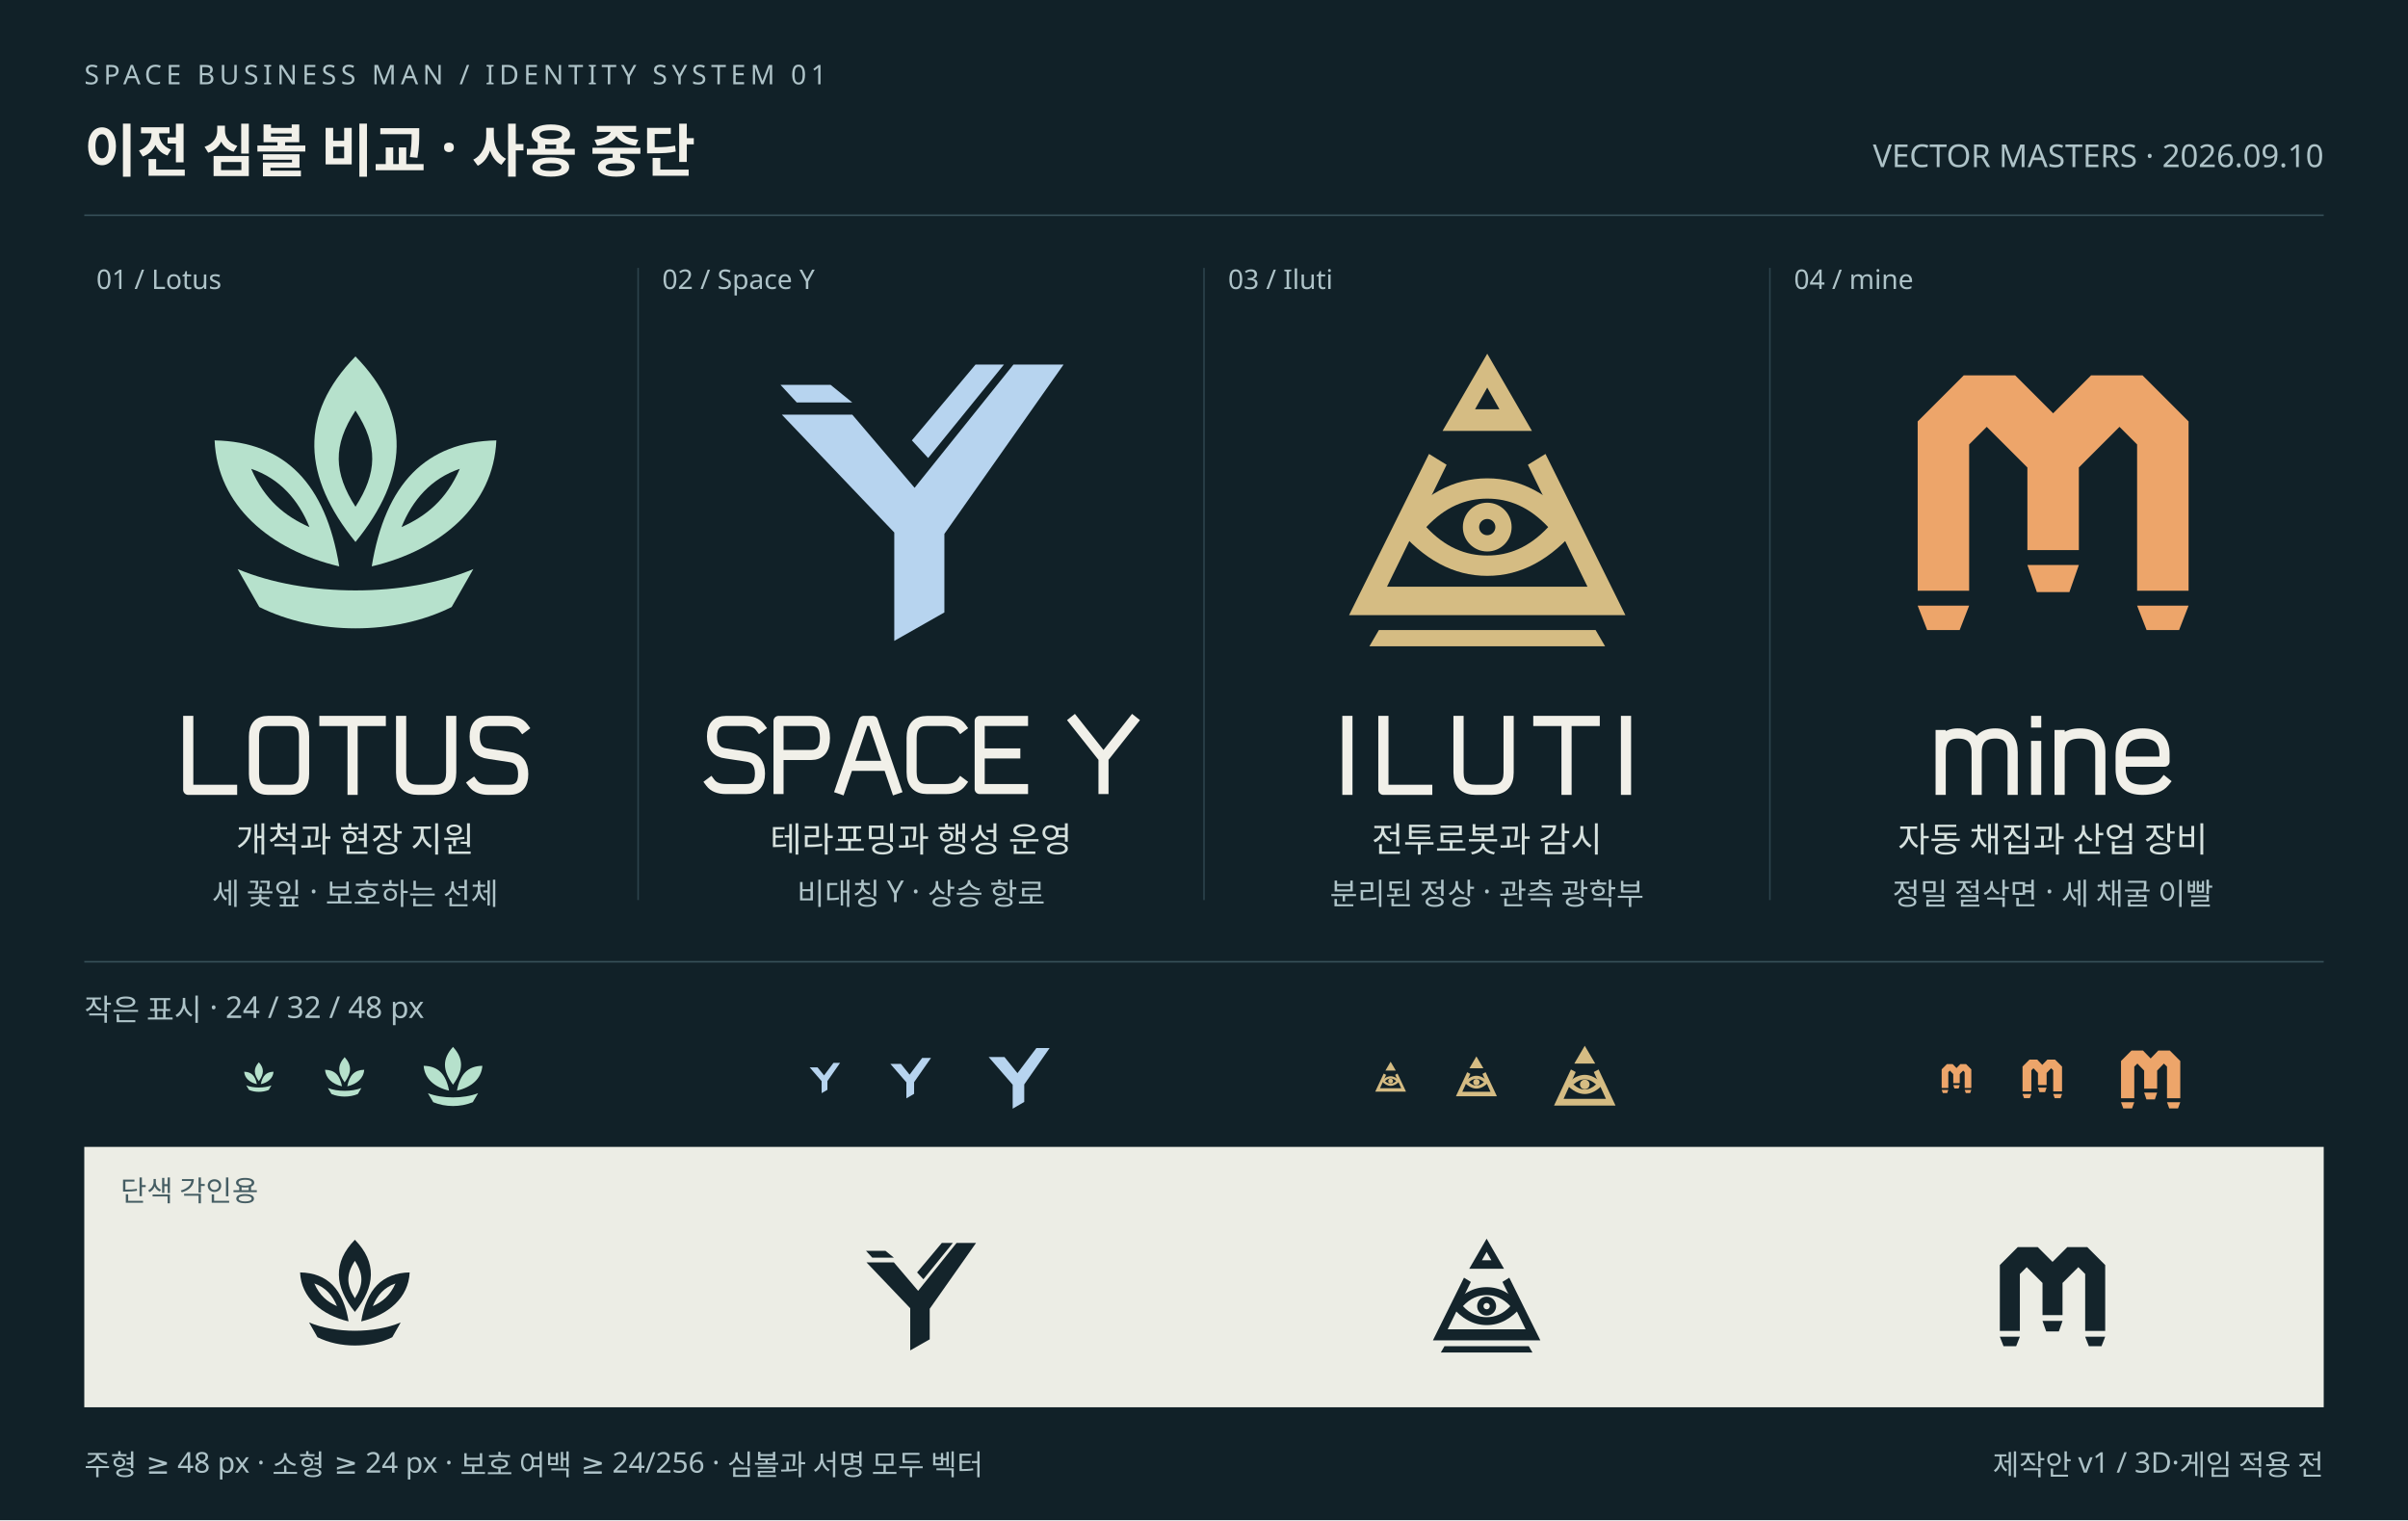
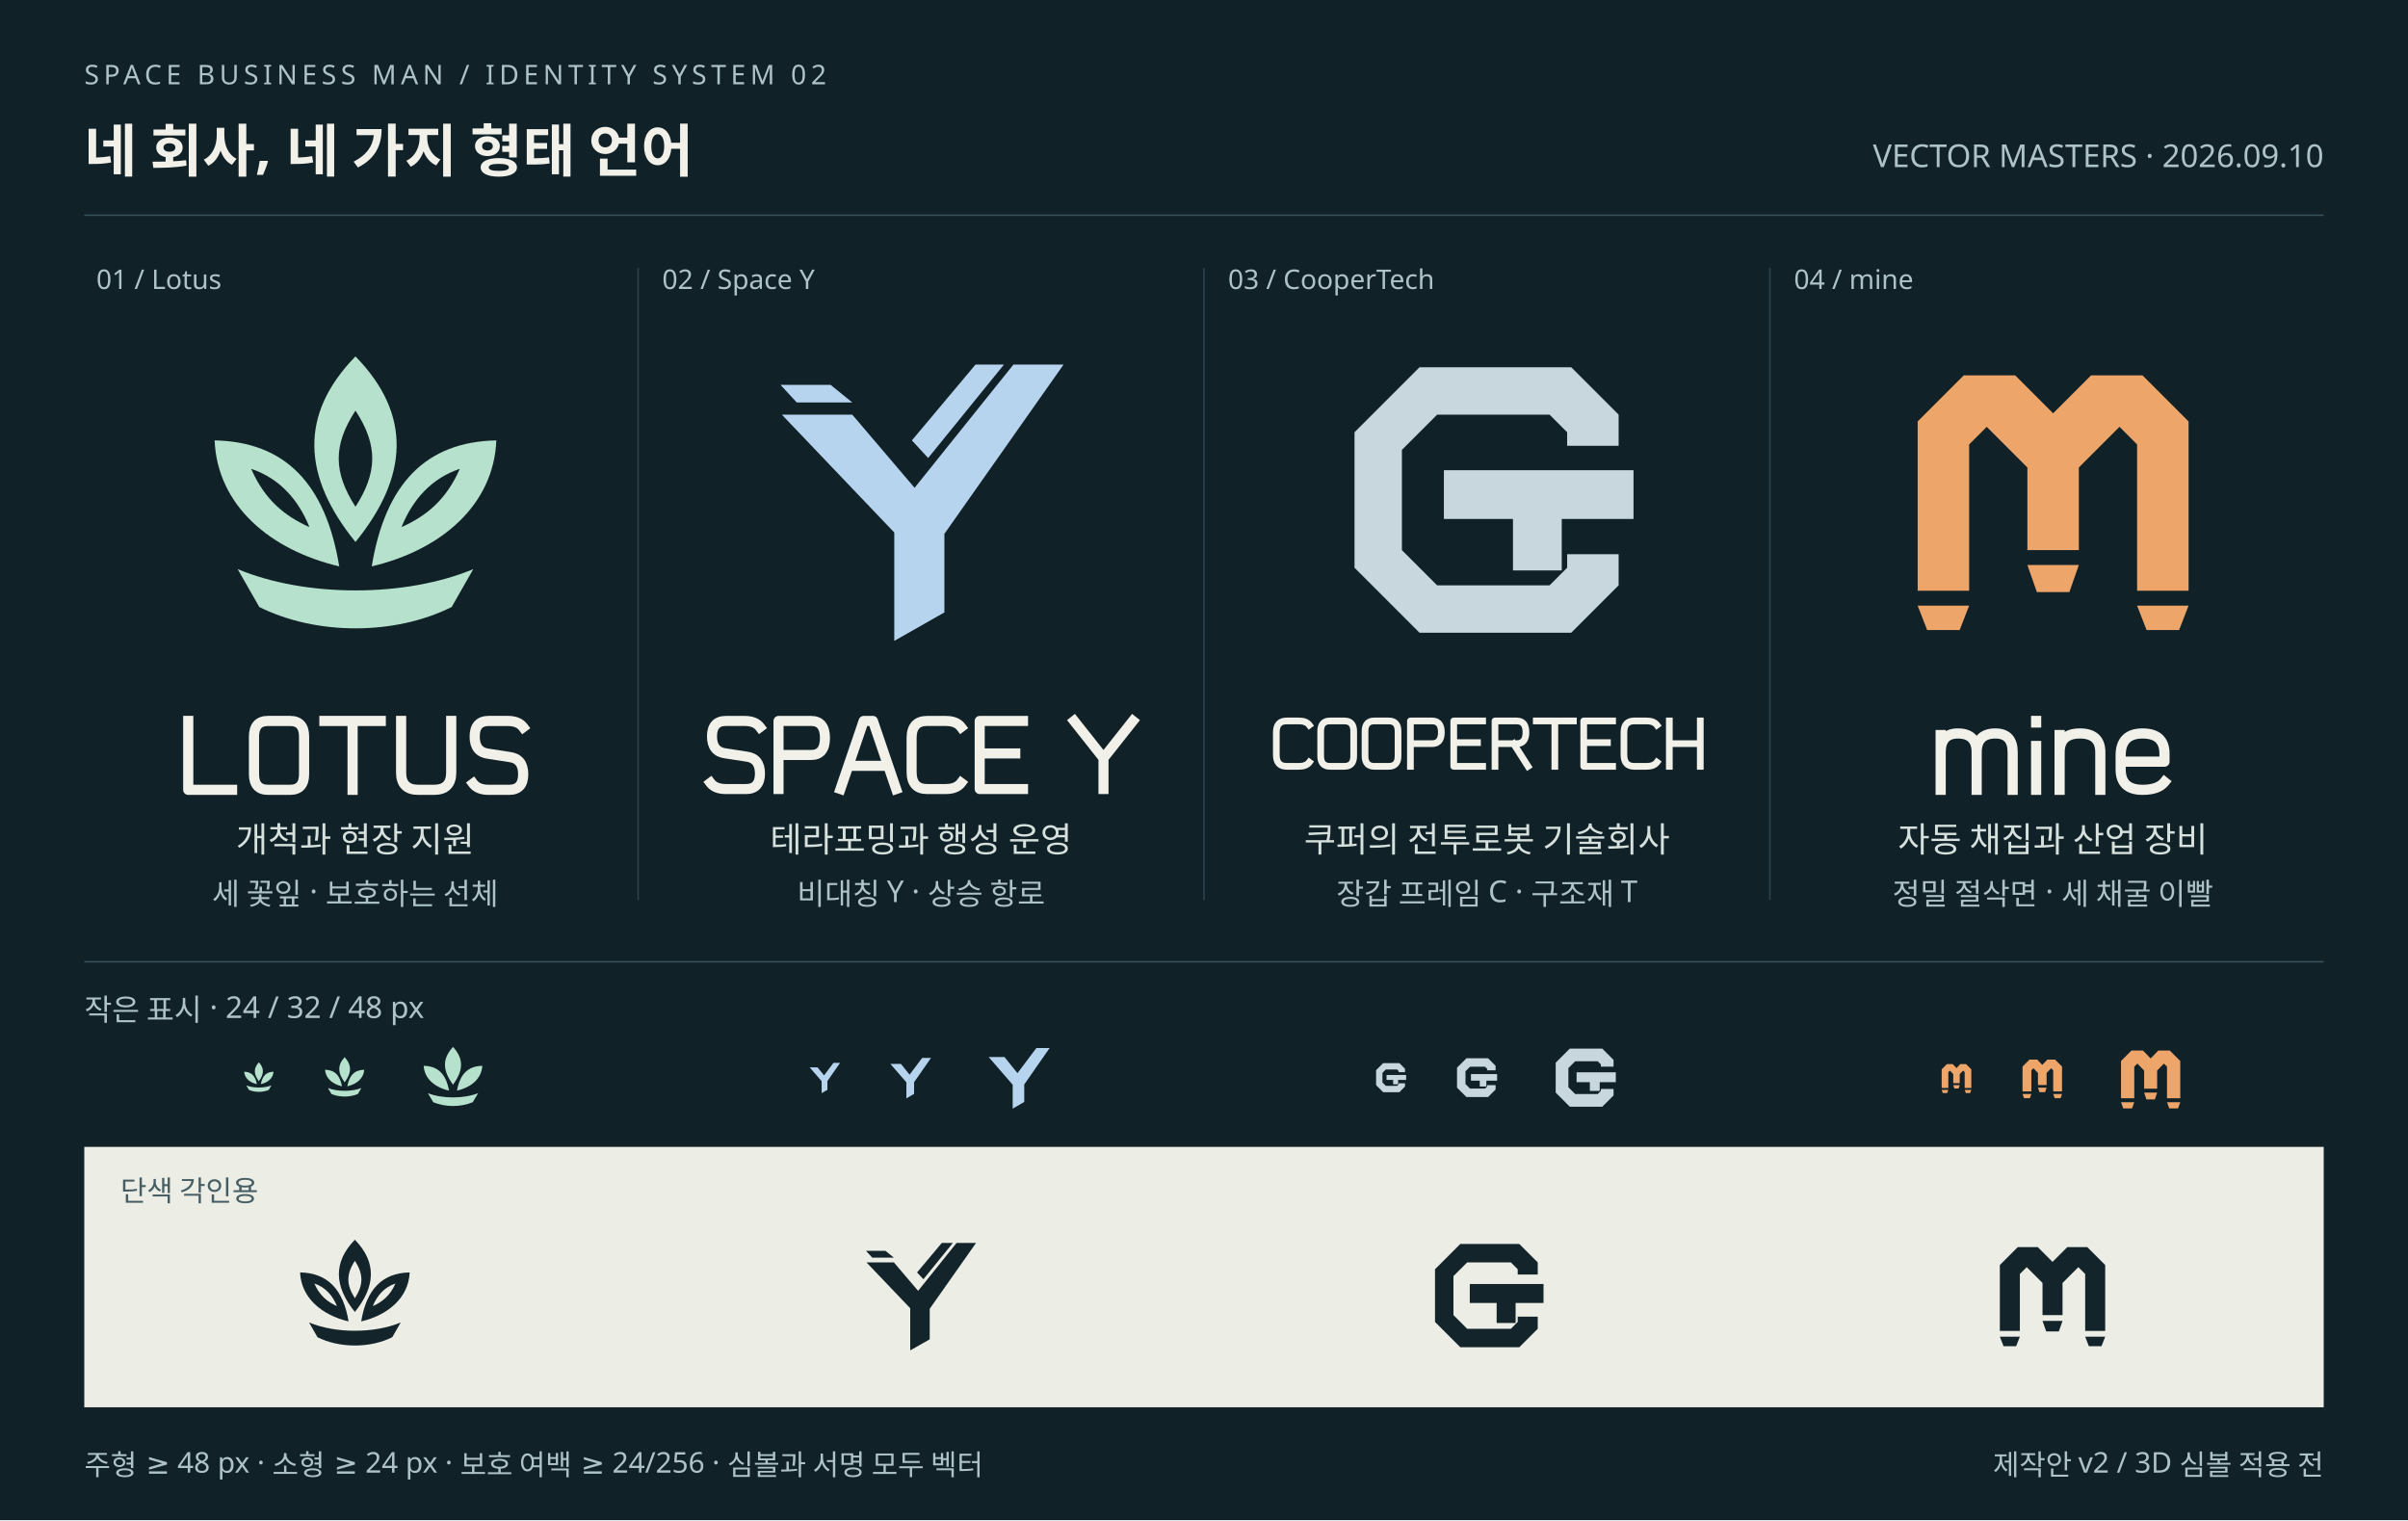
- <svg xmlns="http://www.w3.org/2000/svg" width="1600" height="1010" viewBox="0 0 1600 1010" role="img" aria-label="기업 심볼 제작안 v1">
+ <svg xmlns="http://www.w3.org/2000/svg" width="1600" height="1010" viewBox="0 0 1600 1010" role="img" aria-label="기업 심볼 제작안 v2 — 쿠퍼테크">
  <rect width="1600" height="1010" fill="#112128" />
  <g font-family="Noto Sans KR, Apple SD Gothic Neo, sans-serif">
-     <text x="56" y="56" fill="#AEC3C8" font-size="18" letter-spacing="3">SPACE BUSINESS MAN / IDENTITY SYSTEM 01</text>
-     <text x="56" y="114" fill="#F1F0E9" font-size="38" font-weight="600">이전 심볼 비교 · 사용 중단</text>
+     <text x="56" y="56" fill="#AEC3C8" font-size="18" letter-spacing="3">SPACE BUSINESS MAN / IDENTITY SYSTEM 02</text>
+     <text x="56" y="114" fill="#F1F0E9" font-size="38" font-weight="600">네 회사, 네 가지 형태 언어</text>
    <text x="1544" y="111" fill="#AEC3C8" text-anchor="end" font-size="21">VECTOR MASTERS · 2026.09.10</text>
    <path d="M56 143H1544" stroke="#38515A" />
    <text x="64" y="192" fill="#AEC3C8" font-size="18">01 / Lotus</text>
    <g transform="translate(121 217) scale(.9)" color="#B6E1CC">
      <g fill="currentColor" fill-rule="evenodd">
        <path d="M128 22C86 65 89 111 128 159C167 111 170 65 128 22ZM128 62C111 88 112 108 128 133C144 108 145 88 128 62Z" />
        <path d="M24 84C76 85 106 116 116 177C65 165 26 132 24 84ZM51 105C61 128 76 140 94 148C86 128 72 112 51 105Z" />
        <path d="M232 84C180 85 150 116 140 177C191 165 230 132 232 84ZM205 105C195 128 180 140 162 148C170 128 184 112 205 105Z" />
        <path d="M41 179C91 200 165 200 215 179L199 207C157 228 99 228 57 207Z" />
      </g>
    </g>
    <g transform="translate(120.920 479) scale(1.04)" color="#F1F0E9">
      <g fill="none" stroke="currentColor" stroke-width="6.5" stroke-linecap="square" stroke-linejoin="round">
        <path transform="translate(0 0)" d="M4 0V44H32" />
        <path transform="translate(43 0)" d="M12 0H26Q35 0 35 10V34Q35 44 26 44H12Q3 44 3 34V10Q3 0 12 0Z" />
        <path transform="translate(90 0)" d="M1 0H37M19 0V44" />
        <path transform="translate(137 0)" d="M3 0V33Q3 44 14 44H24Q35 44 35 33V0" />
        <path transform="translate(184 0)" d="M34 4Q31 0 24 0H12Q3 0 3 10Q3 20 12 21L25 23Q34 24 34 34Q34 44 25 44H12Q5 44 2 40" />
      </g>
    </g>
    <text x="236" y="566" text-anchor="middle" fill="#D6E1DE" font-size="23">개척과 현장 지원</text>
    <text x="236" y="601" text-anchor="middle" fill="#AEC3C8" font-size="20">세 꽃잎 · 보호하는 선체</text>
    <path d="M424 178V598" stroke="#2D434C" />
    <text x="440" y="192" fill="#AEC3C8" font-size="18">02 / Space Y</text>
    <g transform="translate(497 217) scale(.9)" color="#B7D4EF">
      <g fill="currentColor">
        <path d="M25 65H77L123 119L196 28H233L145 153V211L108 232V152Z" />
        <path d="M133 97L189 28H168L121 84Z" />
        <path d="M24 43H61L77 56H36Z" />
      </g>
    </g>
    <g transform="translate(470.000 479) scale(1.0282)" color="#F1F0E9">
      <g fill="none" stroke="currentColor" stroke-width="6.5" stroke-linecap="square" stroke-linejoin="round">
        <path transform="translate(0 0)" d="M34 4Q31 0 24 0H12Q3 0 3 10Q3 20 12 21L25 23Q34 24 34 34Q34 44 25 44H12Q5 44 2 40" />
        <path transform="translate(42 0)" d="M4 44V0H25Q34 0 34 11Q34 22 25 22H4" />
        <path transform="translate(84 0)" d="M2 44L17 0H23L38 44M8 29H32" />
        <path transform="translate(129 0)" d="M35 4Q32 0 25 0H13Q3 0 3 11V33Q3 44 13 44H25Q32 44 35 40" />
        <path transform="translate(172 0)" d="M32 0H4V44H32M4 21H27" />
        <path transform="translate(236 0)" d="M1 0L20 24L39 0M20 24V44" />
      </g>
    </g>
    <text x="612" y="566" text-anchor="middle" fill="#D6E1DE" font-size="23">테라포밍과 행성 운영</text>
    <text x="612" y="601" text-anchor="middle" fill="#AEC3C8" font-size="20">비대칭 Y · 상승 항로</text>
    <path d="M800 178V598" stroke="#2D434C" />
-     <text x="816" y="192" fill="#AEC3C8" font-size="18">03 / Iluti</text>
-     <g transform="translate(873 217) scale(.9)" color="#D5BC83">
-       <g fill="currentColor" fill-rule="evenodd">
-         <path d="M128 20L161 77H95ZM128 45L119 61H137Z" />
-         <path d="M85 94L26 213H230L171 94L158 102L202 192H54L98 102Z" />
-         <path d="M48 224H208L215 236H41Z" />
-         <path d="M61 148C81 124 103 112 128 112C153 112 175 124 195 148C175 172 153 184 128 184C103 184 81 172 61 148ZM83 148C97 133 112 127 128 127C144 127 159 133 173 148C159 163 144 169 128 169C112 169 97 163 83 148Z" />
-         <path d="M146 148A18 18 0 1 1 110 148A18 18 0 1 1 146 148ZM134 148A6 6 0 1 0 122 148A6 6 0 1 0 134 148Z" />
+     <text x="816" y="192" fill="#AEC3C8" font-size="18">03 / CooperTech</text>
+     <g transform="translate(873 217) scale(.9)" color="#C8D6DE">
+       <g fill="currentColor">
+         <path d="M78 30H190L225 65V88H187V78L174 65H91L65 91V165L91 191H174L187 178V168H225V191L190 226H78L30 178V78Z" />
+         <path d="M96 106H236V142H183V180H147V142H96Z" />
      </g>
    </g>
-     <g transform="translate(891.120 479) scale(1.04)" color="#F1F0E9">
+     <g transform="translate(846.000 479) scale(0.6854)" color="#F1F0E9">
      <g fill="none" stroke="currentColor" stroke-width="6.5" stroke-linecap="square" stroke-linejoin="round">
-         <path transform="translate(0 0)" d="M4 0V44" />
-         <path transform="translate(23 0)" d="M4 0V44H32" />
-         <path transform="translate(72 0)" d="M3 0V33Q3 44 14 44H24Q35 44 35 33V0" />
-         <path transform="translate(125 0)" d="M1 0H37M19 0V44" />
-         <path transform="translate(178 0)" d="M4 0V44" />
+         <path transform="translate(0 0)" d="M35 4Q32 0 25 0H13Q3 0 3 11V33Q3 44 13 44H25Q32 44 35 40" />
+         <path transform="translate(43 0)" d="M12 0H26Q35 0 35 10V34Q35 44 26 44H12Q3 44 3 34V10Q3 0 12 0Z" />
+         <path transform="translate(86 0)" d="M12 0H26Q35 0 35 10V34Q35 44 26 44H12Q3 44 3 34V10Q3 0 12 0Z" />
+         <path transform="translate(129 0)" d="M4 44V0H25Q34 0 34 11Q34 22 25 22H4" />
+         <path transform="translate(171 0)" d="M32 0H4V44H32M4 21H27" />
+         <path transform="translate(211 0)" d="M4 44V0H25Q34 0 34 11Q34 22 25 22H4M22 22L36 44" />
+         <path transform="translate(254 0)" d="M1 0H37M19 0V44" />
+         <path transform="translate(297 0)" d="M32 0H4V44H32M4 21H27" />
+         <path transform="translate(337 0)" d="M35 4Q32 0 25 0H13Q3 0 3 11V33Q3 44 13 44H25Q32 44 35 40" />
+         <path transform="translate(380 0)" d="M4 0V44M34 0V44M4 22H34" />
      </g>
    </g>
-     <text x="988" y="566" text-anchor="middle" fill="#D6E1DE" font-size="23">전투로봇과 감시</text>
-     <text x="988" y="601" text-anchor="middle" fill="#AEC3C8" font-size="20">분리된 정상 · 관측 광학부</text>
+     <text x="988" y="566" text-anchor="middle" fill="#D6E1DE" font-size="23">쿠퍼의 전투로봇 기술회사</text>
+     <text x="988" y="601" text-anchor="middle" fill="#AEC3C8" font-size="20">장갑 프레임 C · 구조재 T</text>
    <path d="M1176 178V598" stroke="#2D434C" />
    <text x="1192" y="192" fill="#AEC3C8" font-size="18">04 / mine</text>
    <g transform="translate(1249 217) scale(.9)" color="#EDA56A">
      <g fill="currentColor">
        <path d="M28 195V70L62 36H100L128 64L156 36H194L228 70V195H190V87L177 74L147 104V165H109V104L79 74L66 87V195Z" />
        <path d="M28 206H66L59 224H35ZM109 176H147L140 196H116ZM190 206H228L221 224H197Z" />
      </g>
    </g>
    <g transform="translate(1285.320 479) scale(1.04)" color="#F1F0E9">
      <g fill="none" stroke="currentColor" stroke-width="6.5" stroke-linecap="square" stroke-linejoin="round">
        <path transform="translate(0 0)" d="M4 44V9M4 20Q4 8 15 8Q27 8 27 20V44M27 20Q27 8 39 8Q50 8 50 20V44" />
        <path transform="translate(59 0)" d="M6 16V44M6 0V1" />
        <path transform="translate(76 0)" d="M4 44V9M4 20Q4 8 17 8Q30 8 30 20V44" />
        <path transform="translate(115 0)" d="M4 26H32V21Q32 8 18 8Q4 8 4 22V31Q4 44 18 44Q28 44 32 39" />
      </g>
    </g>
    <text x="1364" y="566" text-anchor="middle" fill="#D6E1DE" font-size="23">자동 채집과 산업 장비</text>
    <text x="1364" y="601" text-anchor="middle" fill="#AEC3C8" font-size="20">정밀 절삭면 · 세 채굴 이빨</text>
    <path d="M56 639H1544" stroke="#38515A" />
    <text x="56" y="678" fill="#AEC3C8" font-size="20">작은 표시 · 24 / 32 / 48 px</text>
    <g transform="translate(160 704.0) scale(0.09375)" color="#B6E1CC">
      <g fill="currentColor">
        <path d="M128 19C89 62 91 102 128 153C165 102 167 62 128 19Z" />
        <path d="M24 86C75 87 103 115 114 174C62 162 27 131 24 86ZM232 86C181 87 153 115 142 174C194 162 229 131 232 86Z" />
        <path d="M39 183C90 203 166 203 217 183L198 215C155 233 101 233 58 215Z" />
      </g>
    </g>
    <g transform="translate(213 700.0) scale(0.125)" color="#B6E1CC">
      <g fill="currentColor">
        <path d="M128 19C89 62 91 102 128 153C165 102 167 62 128 19Z" />
        <path d="M24 86C75 87 103 115 114 174C62 162 27 131 24 86ZM232 86C181 87 153 115 142 174C194 162 229 131 232 86Z" />
        <path d="M39 183C90 203 166 203 217 183L198 215C155 233 101 233 58 215Z" />
      </g>
    </g>
    <g transform="translate(277 692.0) scale(0.1875)" color="#B6E1CC">
      <g fill="currentColor">
        <path d="M128 19C89 62 91 102 128 153C165 102 167 62 128 19Z" />
        <path d="M24 86C75 87 103 115 114 174C62 162 27 131 24 86ZM232 86C181 87 153 115 142 174C194 162 229 131 232 86Z" />
        <path d="M39 183C90 203 166 203 217 183L198 215C155 233 101 233 58 215Z" />
      </g>
    </g>
    <g transform="translate(536 704.0) scale(0.09375)" color="#B7D4EF">
      <g fill="currentColor">
        <path d="M21 55H77L123 112L190 23H237L147 152V214L106 238V153Z" />
      </g>
    </g>
    <g transform="translate(589 700.0) scale(0.125)" color="#B7D4EF">
      <g fill="currentColor">
        <path d="M21 55H77L123 112L190 23H237L147 152V214L106 238V153Z" />
      </g>
    </g>
    <g transform="translate(653 692.0) scale(0.1875)" color="#B7D4EF">
      <g fill="currentColor">
        <path d="M21 55H77L123 112L190 23H237L147 152V214L106 238V153Z" />
      </g>
    </g>
-     <g transform="translate(912 704.0) scale(0.09375)" color="#D5BC83">
-       <g fill="currentColor" fill-rule="evenodd">
-         <path d="M128 15L165 78H91Z" />
-         <path d="M79 99L19 227H237L177 99L160 108L203 203H53L96 108Z" />
-         <path d="M63 152Q128 84 193 152Q128 220 63 152ZM88 152Q128 116 168 152Q128 188 88 152Z" />
-         <circle cx="128" cy="152" r="17" />
+     <g transform="translate(912 704.0) scale(0.09375)" color="#C8D6DE">
+       <g fill="currentColor">
+         <path d="M75 25H190L230 65V89H185V81L174 70H94L70 94V162L94 186H174L185 175V168H230V191L190 231H75L25 181V75Z" />
+         <path d="M99 109H238V144H181V175H146V144H99Z" />
      </g>
    </g>
-     <g transform="translate(965 700.0) scale(0.125)" color="#D5BC83">
-       <g fill="currentColor" fill-rule="evenodd">
-         <path d="M128 15L165 78H91Z" />
-         <path d="M79 99L19 227H237L177 99L160 108L203 203H53L96 108Z" />
-         <path d="M63 152Q128 84 193 152Q128 220 63 152ZM88 152Q128 116 168 152Q128 188 88 152Z" />
-         <circle cx="128" cy="152" r="17" />
+     <g transform="translate(965 700.0) scale(0.125)" color="#C8D6DE">
+       <g fill="currentColor">
+         <path d="M75 25H190L230 65V89H185V81L174 70H94L70 94V162L94 186H174L185 175V168H230V191L190 231H75L25 181V75Z" />
+         <path d="M99 109H238V144H181V175H146V144H99Z" />
      </g>
    </g>
-     <g transform="translate(1029 692.0) scale(0.1875)" color="#D5BC83">
-       <g fill="currentColor" fill-rule="evenodd">
-         <path d="M128 15L165 78H91Z" />
-         <path d="M79 99L19 227H237L177 99L160 108L203 203H53L96 108Z" />
-         <path d="M63 152Q128 84 193 152Q128 220 63 152ZM88 152Q128 116 168 152Q128 188 88 152Z" />
-         <circle cx="128" cy="152" r="17" />
+     <g transform="translate(1029 692.0) scale(0.1875)" color="#C8D6DE">
+       <g fill="currentColor">
+         <path d="M75 25H190L230 65V89H185V81L174 70H94L70 94V162L94 186H174L185 175V168H230V191L190 231H75L25 181V75Z" />
+         <path d="M99 109H238V144H181V175H146V144H99Z" />
      </g>
    </g>
    <g transform="translate(1288 704.0) scale(0.09375)" color="#EDA56A">
      <g fill="currentColor">
        <path d="M23 201V69L60 32H101L128 60L155 32H196L233 69V201H186V89L175 78L151 103V167H105V103L81 78L70 89V201Z" />
        <path d="M23 215H70L62 237H31ZM105 181H151L143 205H113ZM186 215H233L225 237H194Z" />
      </g>
    </g>
    <g transform="translate(1341 700.0) scale(0.125)" color="#EDA56A">
      <g fill="currentColor">
        <path d="M23 201V69L60 32H101L128 60L155 32H196L233 69V201H186V89L175 78L151 103V167H105V103L81 78L70 89V201Z" />
        <path d="M23 215H70L62 237H31ZM105 181H151L143 205H113ZM186 215H233L225 237H194Z" />
      </g>
    </g>
    <g transform="translate(1405 692.0) scale(0.1875)" color="#EDA56A">
      <g fill="currentColor">
        <path d="M23 201V69L60 32H101L128 60L155 32H196L233 69V201H186V89L175 78L151 103V167H105V103L81 78L70 89V201Z" />
        <path d="M23 215H70L62 237H31ZM105 181H151L143 205H113ZM186 215H233L225 237H194Z" />
      </g>
    </g>
    <rect x="56" y="762" width="1488" height="173" fill="#ECEDE5" />
    <text x="80" y="798" fill="#455D63" font-size="19">단색 각인용</text>
    <g transform="translate(191 816) scale(.35)" color="#14242B">
      <g fill="currentColor" fill-rule="evenodd">
        <path d="M128 22C86 65 89 111 128 159C167 111 170 65 128 22ZM128 62C111 88 112 108 128 133C144 108 145 88 128 62Z" />
        <path d="M24 84C76 85 106 116 116 177C65 165 26 132 24 84ZM51 105C61 128 76 140 94 148C86 128 72 112 51 105Z" />
        <path d="M232 84C180 85 150 116 140 177C191 165 230 132 232 84ZM205 105C195 128 180 140 162 148C170 128 184 112 205 105Z" />
        <path d="M41 179C91 200 165 200 215 179L199 207C157 228 99 228 57 207Z" />
      </g>
    </g>
    <g transform="translate(567 816) scale(.35)" color="#14242B">
      <g fill="currentColor">
        <path d="M25 65H77L123 119L196 28H233L145 153V211L108 232V152Z" />
        <path d="M133 97L189 28H168L121 84Z" />
        <path d="M24 43H61L77 56H36Z" />
      </g>
    </g>
    <g transform="translate(943 816) scale(.35)" color="#14242B">
-       <g fill="currentColor" fill-rule="evenodd">
-         <path d="M128 20L161 77H95ZM128 45L119 61H137Z" />
-         <path d="M85 94L26 213H230L171 94L158 102L202 192H54L98 102Z" />
-         <path d="M48 224H208L215 236H41Z" />
-         <path d="M61 148C81 124 103 112 128 112C153 112 175 124 195 148C175 172 153 184 128 184C103 184 81 172 61 148ZM83 148C97 133 112 127 128 127C144 127 159 133 173 148C159 163 144 169 128 169C112 169 97 163 83 148Z" />
-         <path d="M146 148A18 18 0 1 1 110 148A18 18 0 1 1 146 148ZM134 148A6 6 0 1 0 122 148A6 6 0 1 0 134 148Z" />
+       <g fill="currentColor">
+         <path d="M78 30H190L225 65V88H187V78L174 65H91L65 91V165L91 191H174L187 178V168H225V191L190 226H78L30 178V78Z" />
+         <path d="M96 106H236V142H183V180H147V142H96Z" />
      </g>
    </g>
    <g transform="translate(1319 816) scale(.35)" color="#14242B">
      <g fill="currentColor">
        <path d="M28 195V70L62 36H100L128 64L156 36H194L228 70V195H190V87L177 74L147 104V165H109V104L79 74L66 87V195Z" />
        <path d="M28 206H66L59 224H35ZM109 176H147L140 196H116ZM190 206H228L221 224H197Z" />
      </g>
    </g>
    <text x="56" y="980" fill="#AEC3C8" font-size="19">주형 ≥ 48 px · 소형 ≥ 24 px · 보호 여백 ≥ 24/256 · 심볼과 서명 모두 벡터</text>
-     <text x="1544" y="980" text-anchor="end" fill="#AEC3C8" font-size="19">제작안 v1 / 3D·게임 적용 전</text>
+     <text x="1544" y="980" text-anchor="end" fill="#AEC3C8" font-size="19">제작안 v2 / 3D 심볼 적용 전</text>
  </g>
</svg>
